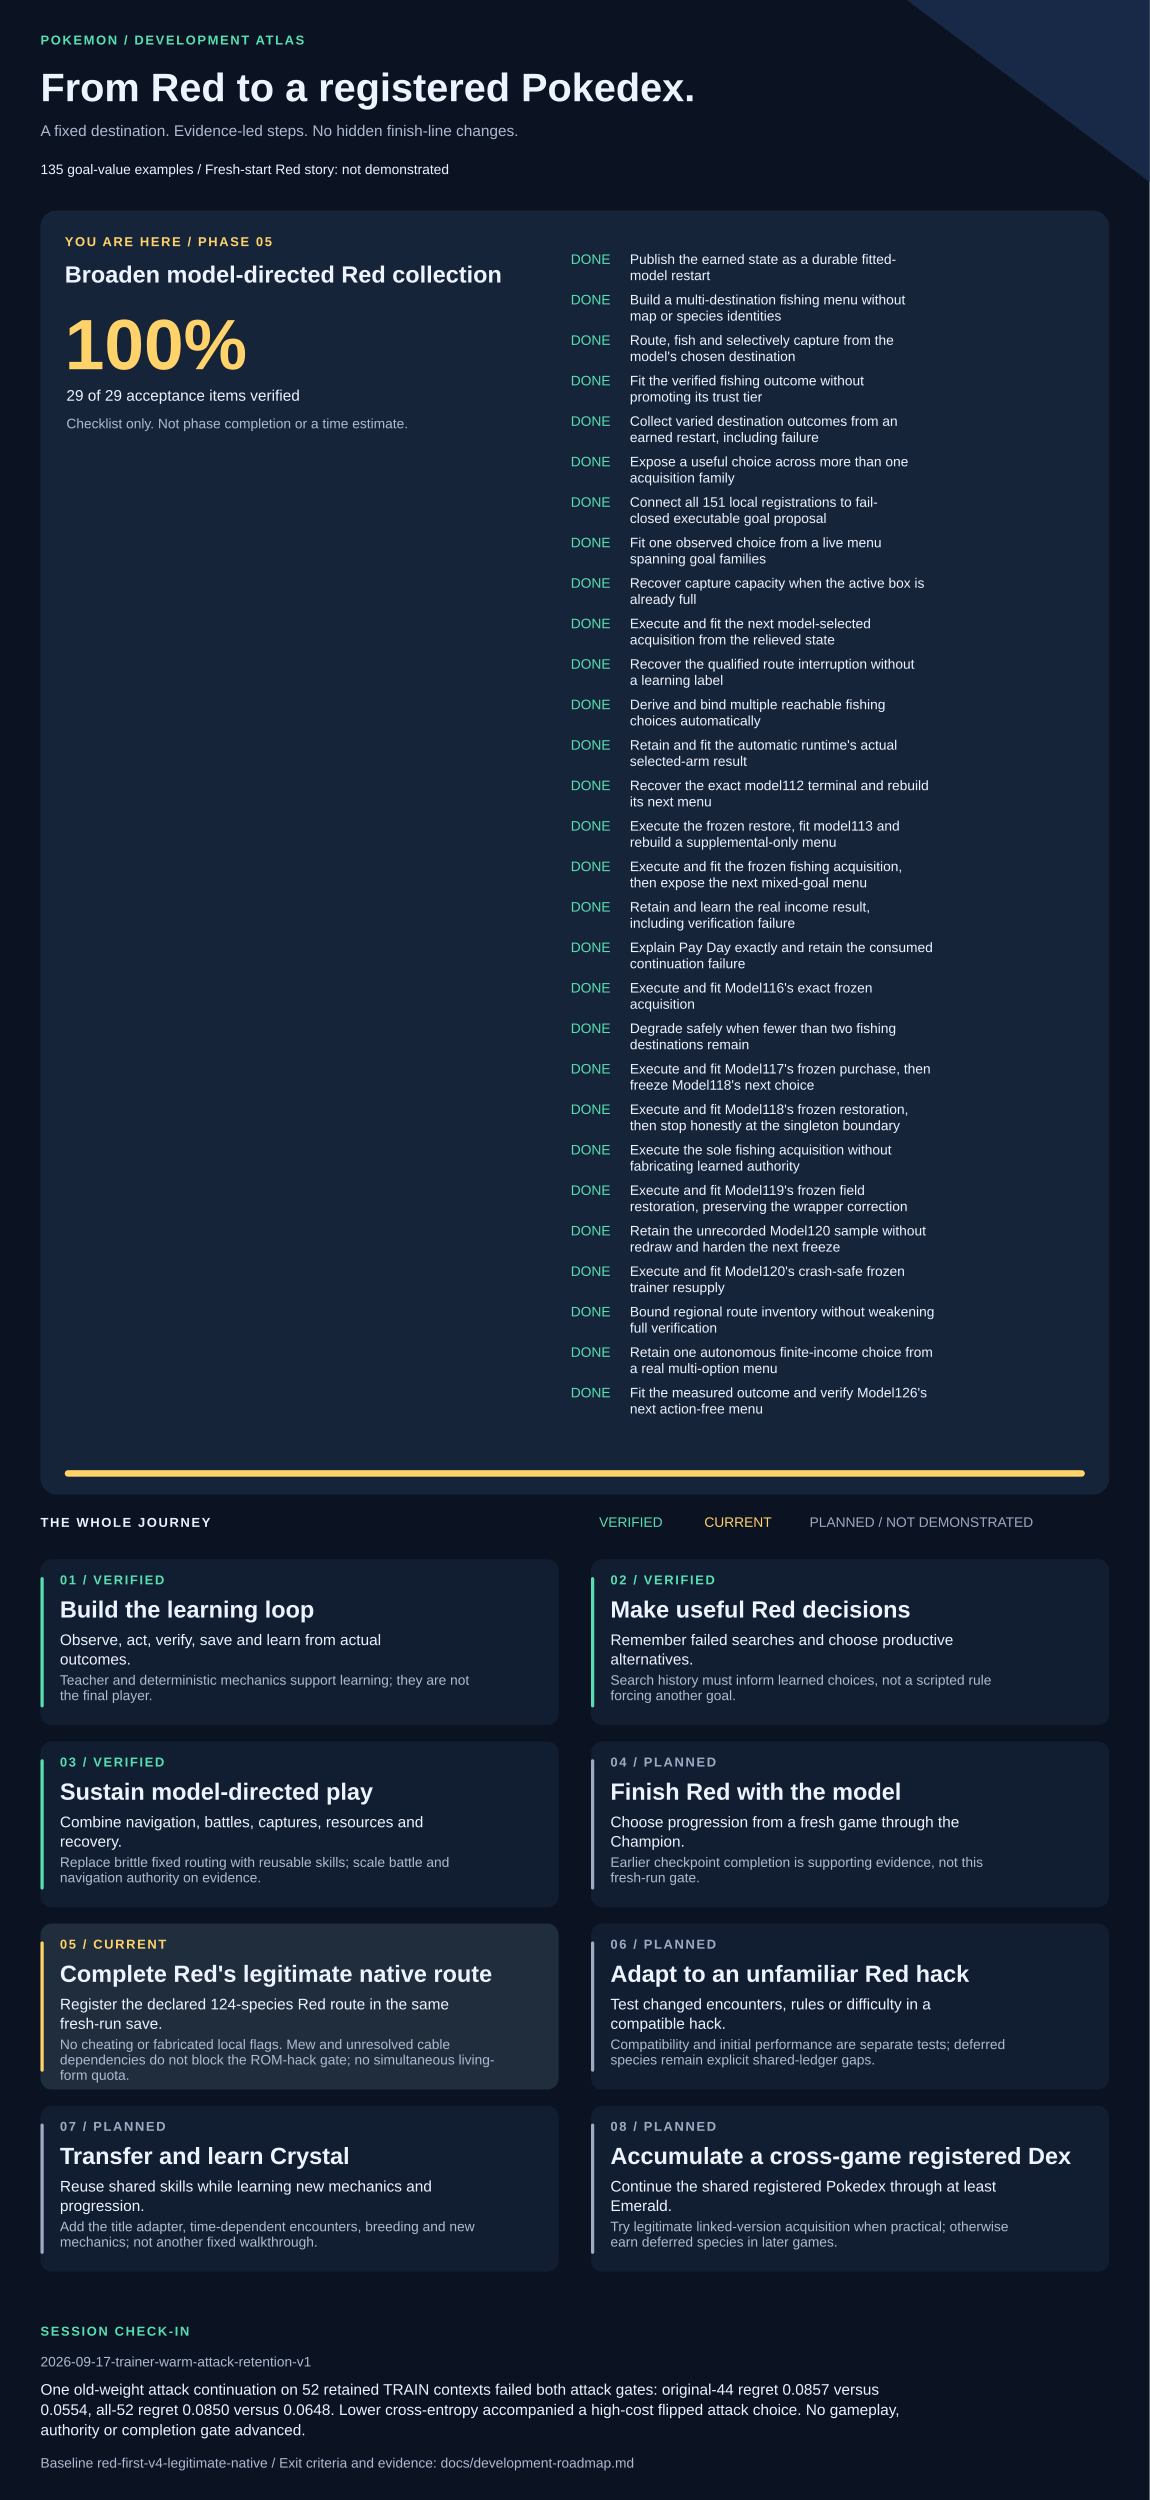
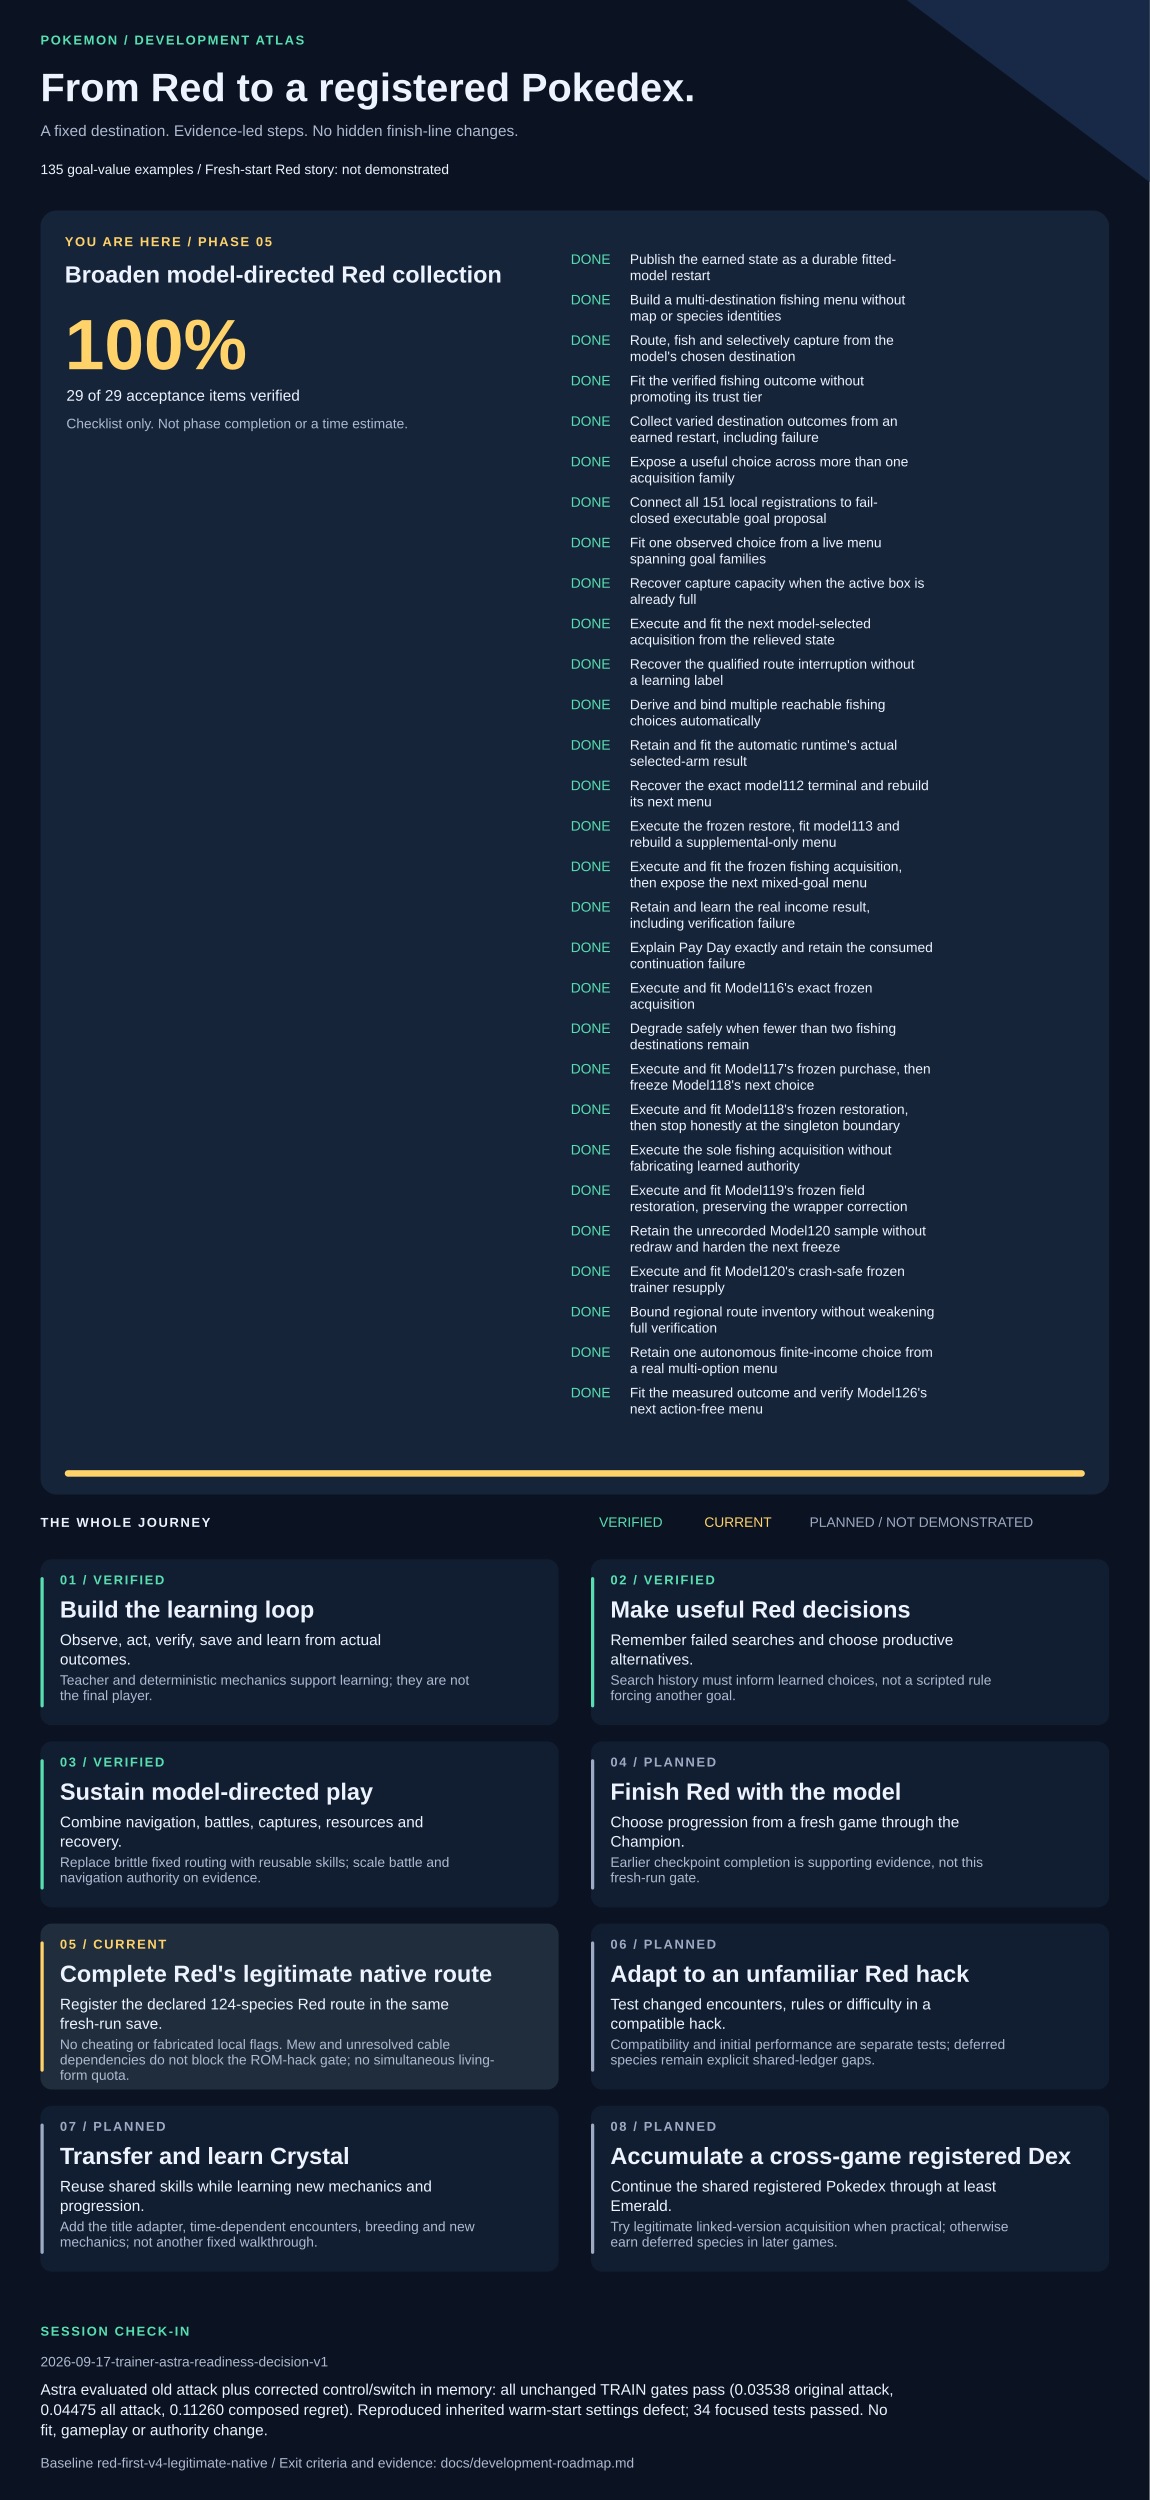
<svg xmlns="http://www.w3.org/2000/svg" width="1420" height="3088" viewBox="0 0 1420 3088" role="img" aria-labelledby="title description">
  <style>text{font-family:Arial,Helvetica,sans-serif;fill:#edf3ff}.muted{fill:#adbad1}.eyebrow{font-size:16px;letter-spacing:2px;font-weight:bold}.heading{font-size:29px;font-weight:bold}.body{font-size:19px}.small{font-size:17px}</style>
  <rect width="1420" height="3088" fill="#0b1221" />
  <path d="M1120 0H1420V225Z" fill="#172947" />
  <text x="50" y="55" class="eyebrow" style="fill:#57dfb1">POKEMON / DEVELOPMENT ATLAS</text>
  <text x="50" y="125" style="font-size:49px;font-weight:bold">From Red to a registered Pokedex.</text>
  <text x="50" y="168" class="body muted">A fixed destination. Evidence-led steps. No hidden finish-line changes.</text>
  <text x="50" y="215" class="small">135 goal-value examples  /  Fresh-start Red story: not demonstrated</text>
  <rect x="50" y="260" width="1320" height="1586" rx="20" fill="#16243a" />
  <text x="80" y="304" class="eyebrow" style="fill:#ffd36a">YOU ARE HERE / PHASE 05</text>
  <text x="80" y="349" class="heading">Broaden model-directed Red collection</text>
  <text x="80" y="456" style="font-size:88px;font-weight:bold;fill:#ffd36a">100%</text>
  <text x="82" y="495" class="body">29 of 29 acceptance items verified</text>
  <text x="82" y="529" class="small muted">Checklist only. Not phase completion or a time estimate.</text>
  <text x="705" y="326" class="small" style="fill:#57dfb1">DONE</text>
  <text x="778" y="326" class="small">Publish the earned state as a durable fitted-</text>
  <text x="778" y="346" class="small">model restart</text>
  <text x="705" y="376" class="small" style="fill:#57dfb1">DONE</text>
  <text x="778" y="376" class="small">Build a multi-destination fishing menu without</text>
  <text x="778" y="396" class="small">map or species identities</text>
  <text x="705" y="426" class="small" style="fill:#57dfb1">DONE</text>
  <text x="778" y="426" class="small">Route, fish and selectively capture from the</text>
  <text x="778" y="446" class="small">model's chosen destination</text>
  <text x="705" y="476" class="small" style="fill:#57dfb1">DONE</text>
  <text x="778" y="476" class="small">Fit the verified fishing outcome without</text>
  <text x="778" y="496" class="small">promoting its trust tier</text>
  <text x="705" y="526" class="small" style="fill:#57dfb1">DONE</text>
  <text x="778" y="526" class="small">Collect varied destination outcomes from an</text>
  <text x="778" y="546" class="small">earned restart, including failure</text>
  <text x="705" y="576" class="small" style="fill:#57dfb1">DONE</text>
  <text x="778" y="576" class="small">Expose a useful choice across more than one</text>
  <text x="778" y="596" class="small">acquisition family</text>
  <text x="705" y="626" class="small" style="fill:#57dfb1">DONE</text>
  <text x="778" y="626" class="small">Connect all 151 local registrations to fail-</text>
  <text x="778" y="646" class="small">closed executable goal proposal</text>
  <text x="705" y="676" class="small" style="fill:#57dfb1">DONE</text>
  <text x="778" y="676" class="small">Fit one observed choice from a live menu</text>
  <text x="778" y="696" class="small">spanning goal families</text>
  <text x="705" y="726" class="small" style="fill:#57dfb1">DONE</text>
  <text x="778" y="726" class="small">Recover capture capacity when the active box is</text>
  <text x="778" y="746" class="small">already full</text>
  <text x="705" y="776" class="small" style="fill:#57dfb1">DONE</text>
  <text x="778" y="776" class="small">Execute and fit the next model-selected</text>
  <text x="778" y="796" class="small">acquisition from the relieved state</text>
  <text x="705" y="826" class="small" style="fill:#57dfb1">DONE</text>
  <text x="778" y="826" class="small">Recover the qualified route interruption without</text>
  <text x="778" y="846" class="small">a learning label</text>
  <text x="705" y="876" class="small" style="fill:#57dfb1">DONE</text>
  <text x="778" y="876" class="small">Derive and bind multiple reachable fishing</text>
  <text x="778" y="896" class="small">choices automatically</text>
  <text x="705" y="926" class="small" style="fill:#57dfb1">DONE</text>
  <text x="778" y="926" class="small">Retain and fit the automatic runtime's actual</text>
  <text x="778" y="946" class="small">selected-arm result</text>
  <text x="705" y="976" class="small" style="fill:#57dfb1">DONE</text>
  <text x="778" y="976" class="small">Recover the exact model112 terminal and rebuild</text>
  <text x="778" y="996" class="small">its next menu</text>
  <text x="705" y="1026" class="small" style="fill:#57dfb1">DONE</text>
  <text x="778" y="1026" class="small">Execute the frozen restore, fit model113 and</text>
  <text x="778" y="1046" class="small">rebuild a supplemental-only menu</text>
  <text x="705" y="1076" class="small" style="fill:#57dfb1">DONE</text>
  <text x="778" y="1076" class="small">Execute and fit the frozen fishing acquisition,</text>
  <text x="778" y="1096" class="small">then expose the next mixed-goal menu</text>
  <text x="705" y="1126" class="small" style="fill:#57dfb1">DONE</text>
  <text x="778" y="1126" class="small">Retain and learn the real income result,</text>
  <text x="778" y="1146" class="small">including verification failure</text>
  <text x="705" y="1176" class="small" style="fill:#57dfb1">DONE</text>
  <text x="778" y="1176" class="small">Explain Pay Day exactly and retain the consumed</text>
  <text x="778" y="1196" class="small">continuation failure</text>
  <text x="705" y="1226" class="small" style="fill:#57dfb1">DONE</text>
  <text x="778" y="1226" class="small">Execute and fit Model116's exact frozen</text>
  <text x="778" y="1246" class="small">acquisition</text>
  <text x="705" y="1276" class="small" style="fill:#57dfb1">DONE</text>
  <text x="778" y="1276" class="small">Degrade safely when fewer than two fishing</text>
  <text x="778" y="1296" class="small">destinations remain</text>
  <text x="705" y="1326" class="small" style="fill:#57dfb1">DONE</text>
  <text x="778" y="1326" class="small">Execute and fit Model117's frozen purchase, then</text>
  <text x="778" y="1346" class="small">freeze Model118's next choice</text>
  <text x="705" y="1376" class="small" style="fill:#57dfb1">DONE</text>
  <text x="778" y="1376" class="small">Execute and fit Model118's frozen restoration,</text>
  <text x="778" y="1396" class="small">then stop honestly at the singleton boundary</text>
  <text x="705" y="1426" class="small" style="fill:#57dfb1">DONE</text>
  <text x="778" y="1426" class="small">Execute the sole fishing acquisition without</text>
  <text x="778" y="1446" class="small">fabricating learned authority</text>
  <text x="705" y="1476" class="small" style="fill:#57dfb1">DONE</text>
  <text x="778" y="1476" class="small">Execute and fit Model119's frozen field</text>
  <text x="778" y="1496" class="small">restoration, preserving the wrapper correction</text>
  <text x="705" y="1526" class="small" style="fill:#57dfb1">DONE</text>
  <text x="778" y="1526" class="small">Retain the unrecorded Model120 sample without</text>
  <text x="778" y="1546" class="small">redraw and harden the next freeze</text>
  <text x="705" y="1576" class="small" style="fill:#57dfb1">DONE</text>
  <text x="778" y="1576" class="small">Execute and fit Model120's crash-safe frozen</text>
  <text x="778" y="1596" class="small">trainer resupply</text>
  <text x="705" y="1626" class="small" style="fill:#57dfb1">DONE</text>
  <text x="778" y="1626" class="small">Bound regional route inventory without weakening</text>
  <text x="778" y="1646" class="small">full verification</text>
  <text x="705" y="1676" class="small" style="fill:#57dfb1">DONE</text>
  <text x="778" y="1676" class="small">Retain one autonomous finite-income choice from</text>
  <text x="778" y="1696" class="small">a real multi-option menu</text>
  <text x="705" y="1726" class="small" style="fill:#57dfb1">DONE</text>
  <text x="778" y="1726" class="small">Fit the measured outcome and verify Model126's</text>
  <text x="778" y="1746" class="small">next action-free menu</text>
  <rect x="80" y="1816" width="1260" height="8" rx="4" fill="#293b55" />
  <rect x="80" y="1816" width="1260" height="8" rx="4" fill="#ffd36a" />
  <text x="50" y="1886" class="eyebrow">THE WHOLE JOURNEY</text>
  <text x="740" y="1886" class="small" style="fill:#57dfb1">VERIFIED</text>
  <text x="870" y="1886" class="small" style="fill:#ffd36a">CURRENT</text>
  <text x="1000" y="1886" class="small" style="fill:#9daac4">PLANNED / NOT DEMONSTRATED</text>
  <rect x="50" y="1926" width="640" height="205" rx="14" fill="#111e31" />
  <rect x="50" y="1948" width="4" height="161" rx="2" fill="#57dfb1" />
  <text x="74" y="1957" class="eyebrow" style="fill:#57dfb1">01 / VERIFIED</text>
  <text x="74" y="1998" class="heading">Build the learning loop</text>
  <text x="74" y="2032" class="body">Observe, act, verify, save and learn from actual</text>
  <text x="74" y="2056" class="body">outcomes.</text>
  <text x="74" y="2081" class="small muted">Teacher and deterministic mechanics support learning; they are not</text>
  <text x="74" y="2100" class="small muted">the final player.</text>
  <rect x="730" y="1926" width="640" height="205" rx="14" fill="#111e31" />
  <rect x="730" y="1948" width="4" height="161" rx="2" fill="#57dfb1" />
  <text x="754" y="1957" class="eyebrow" style="fill:#57dfb1">02 / VERIFIED</text>
  <text x="754" y="1998" class="heading">Make useful Red decisions</text>
  <text x="754" y="2032" class="body">Remember failed searches and choose productive</text>
  <text x="754" y="2056" class="body">alternatives.</text>
  <text x="754" y="2081" class="small muted">Search history must inform learned choices, not a scripted rule</text>
  <text x="754" y="2100" class="small muted">forcing another goal.</text>
  <rect x="50" y="2151" width="640" height="205" rx="14" fill="#111e31" />
  <rect x="50" y="2173" width="4" height="161" rx="2" fill="#57dfb1" />
  <text x="74" y="2182" class="eyebrow" style="fill:#57dfb1">03 / VERIFIED</text>
  <text x="74" y="2223" class="heading">Sustain model-directed play</text>
  <text x="74" y="2257" class="body">Combine navigation, battles, captures, resources and</text>
  <text x="74" y="2281" class="body">recovery.</text>
  <text x="74" y="2306" class="small muted">Replace brittle fixed routing with reusable skills; scale battle and</text>
  <text x="74" y="2325" class="small muted">navigation authority on evidence.</text>
  <rect x="730" y="2151" width="640" height="205" rx="14" fill="#111e31" />
  <rect x="730" y="2173" width="4" height="161" rx="2" fill="#9daac4" />
  <text x="754" y="2182" class="eyebrow" style="fill:#9daac4">04 / PLANNED</text>
  <text x="754" y="2223" class="heading">Finish Red with the model</text>
  <text x="754" y="2257" class="body">Choose progression from a fresh game through the</text>
  <text x="754" y="2281" class="body">Champion.</text>
  <text x="754" y="2306" class="small muted">Earlier checkpoint completion is supporting evidence, not this</text>
  <text x="754" y="2325" class="small muted">fresh-run gate.</text>
  <rect x="50" y="2376" width="640" height="205" rx="14" fill="#202d3d" />
  <rect x="50" y="2398" width="4" height="161" rx="2" fill="#ffd36a" />
  <text x="74" y="2407" class="eyebrow" style="fill:#ffd36a">05 / CURRENT</text>
  <text x="74" y="2448" class="heading">Complete Red's legitimate native route</text>
  <text x="74" y="2482" class="body">Register the declared 124-species Red route in the same</text>
  <text x="74" y="2506" class="body">fresh-run save.</text>
  <text x="74" y="2531" class="small muted">No cheating or fabricated local flags. Mew and unresolved cable</text>
  <text x="74" y="2550" class="small muted">dependencies do not block the ROM-hack gate; no simultaneous living-</text>
  <text x="74" y="2569" class="small muted">form quota.</text>
  <rect x="730" y="2376" width="640" height="205" rx="14" fill="#111e31" />
  <rect x="730" y="2398" width="4" height="161" rx="2" fill="#9daac4" />
  <text x="754" y="2407" class="eyebrow" style="fill:#9daac4">06 / PLANNED</text>
  <text x="754" y="2448" class="heading">Adapt to an unfamiliar Red hack</text>
  <text x="754" y="2482" class="body">Test changed encounters, rules or difficulty in a</text>
  <text x="754" y="2506" class="body">compatible hack.</text>
  <text x="754" y="2531" class="small muted">Compatibility and initial performance are separate tests; deferred</text>
  <text x="754" y="2550" class="small muted">species remain explicit shared-ledger gaps.</text>
  <rect x="50" y="2601" width="640" height="205" rx="14" fill="#111e31" />
  <rect x="50" y="2623" width="4" height="161" rx="2" fill="#9daac4" />
  <text x="74" y="2632" class="eyebrow" style="fill:#9daac4">07 / PLANNED</text>
  <text x="74" y="2673" class="heading">Transfer and learn Crystal</text>
  <text x="74" y="2707" class="body">Reuse shared skills while learning new mechanics and</text>
  <text x="74" y="2731" class="body">progression.</text>
  <text x="74" y="2756" class="small muted">Add the title adapter, time-dependent encounters, breeding and new</text>
  <text x="74" y="2775" class="small muted">mechanics; not another fixed walkthrough.</text>
  <rect x="730" y="2601" width="640" height="205" rx="14" fill="#111e31" />
  <rect x="730" y="2623" width="4" height="161" rx="2" fill="#9daac4" />
  <text x="754" y="2632" class="eyebrow" style="fill:#9daac4">08 / PLANNED</text>
  <text x="754" y="2673" class="heading">Accumulate a cross-game registered Dex</text>
  <text x="754" y="2707" class="body">Continue the shared registered Pokedex through at least</text>
  <text x="754" y="2731" class="body">Emerald.</text>
  <text x="754" y="2756" class="small muted">Try legitimate linked-version acquisition when practical; otherwise</text>
  <text x="754" y="2775" class="small muted">earn deferred species in later games.</text>
  <text x="50" y="2885" class="eyebrow" style="fill:#57dfb1">SESSION CHECK-IN</text>
-   <text x="50" y="2923" class="small muted">2026-09-17-trainer-warm-attack-retention-v1</text>
-   <text x="50" y="2958" class="body">One old-weight attack continuation on 52 retained TRAIN contexts failed both attack gates: original-44 regret 0.0857 versus</text>
-   <text x="50" y="2983" class="body">0.0554, all-52 regret 0.0850 versus 0.0648. Lower cross-entropy accompanied a high-cost flipped attack choice. No gameplay,</text>
-   <text x="50" y="3008" class="body">authority or completion gate advanced.</text>
+   <text x="50" y="2923" class="small muted">2026-09-17-trainer-astra-readiness-decision-v1</text>
+   <text x="50" y="2958" class="body">Astra evaluated old attack plus corrected control/switch in memory: all unchanged TRAIN gates pass (0.03538 original attack,</text>
+   <text x="50" y="2983" class="body">0.04475 all attack, 0.11260 composed regret). Reproduced inherited warm-start settings defect; 34 focused tests passed. No</text>
+   <text x="50" y="3008" class="body">fit, gameplay or authority change.</text>
  <text x="50" y="3048" class="small muted">Baseline red-first-v4-legitimate-native / Exit criteria and evidence: docs/development-roadmap.md</text>
</svg>
